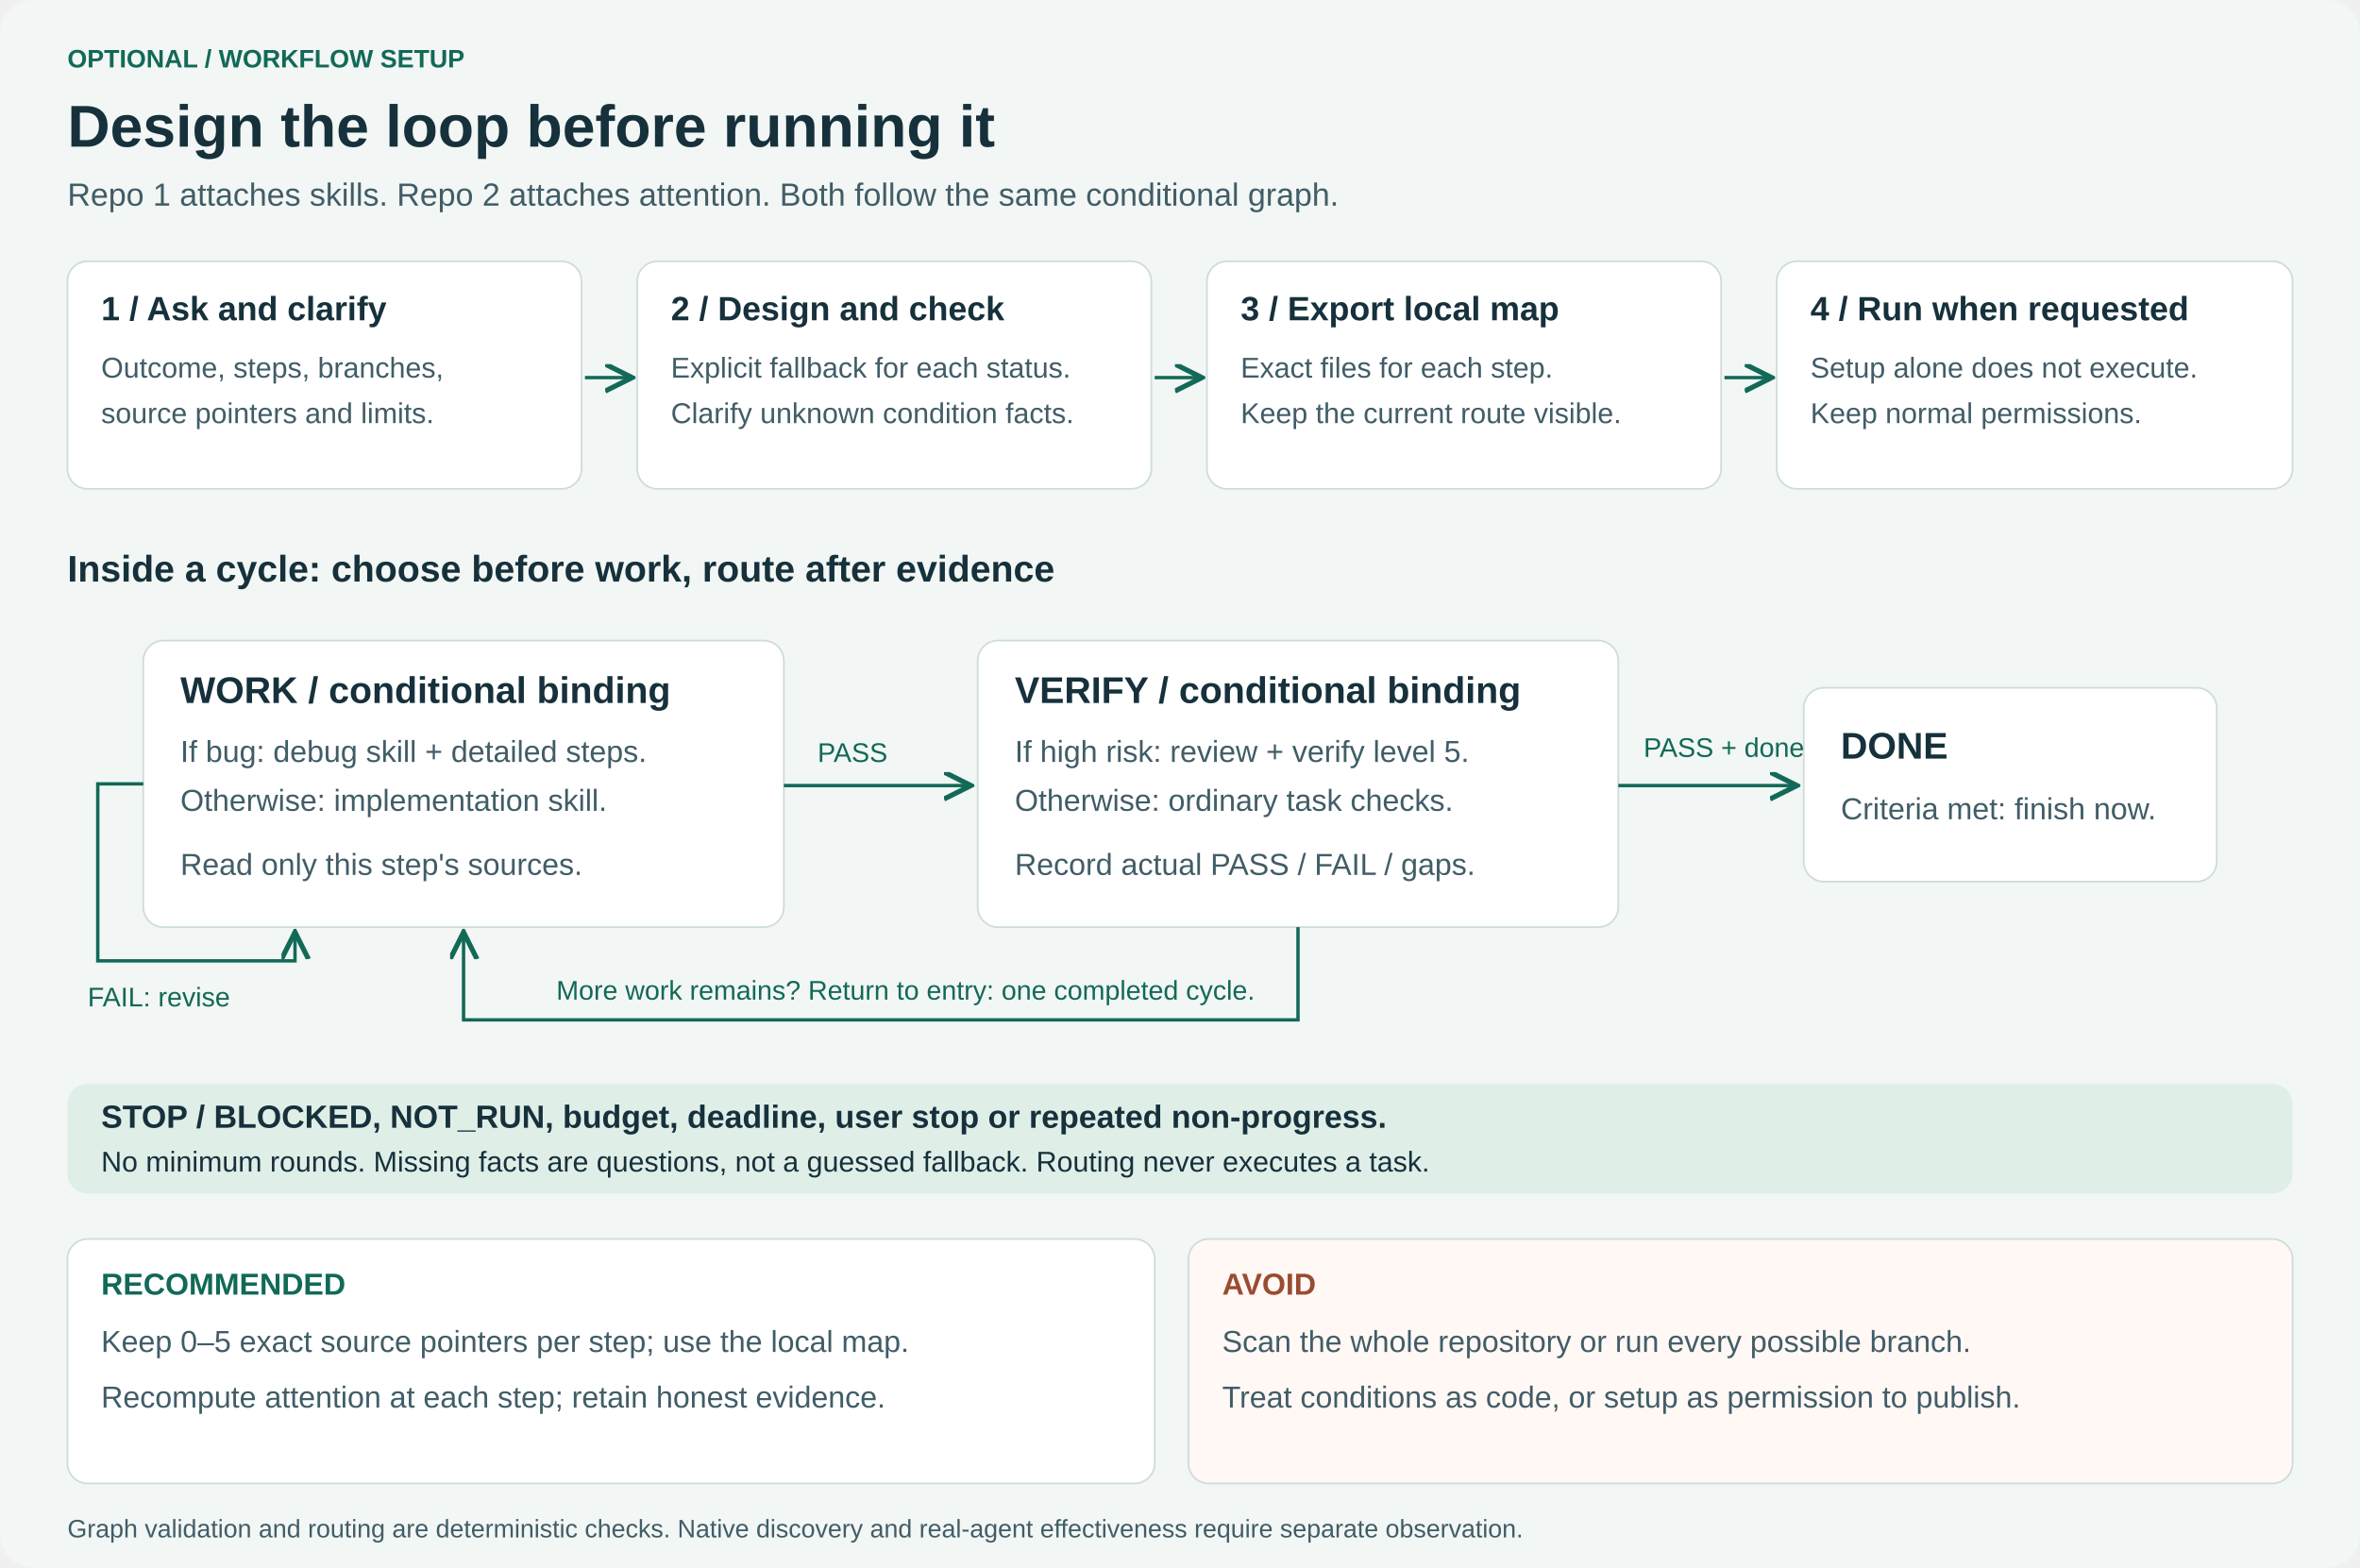
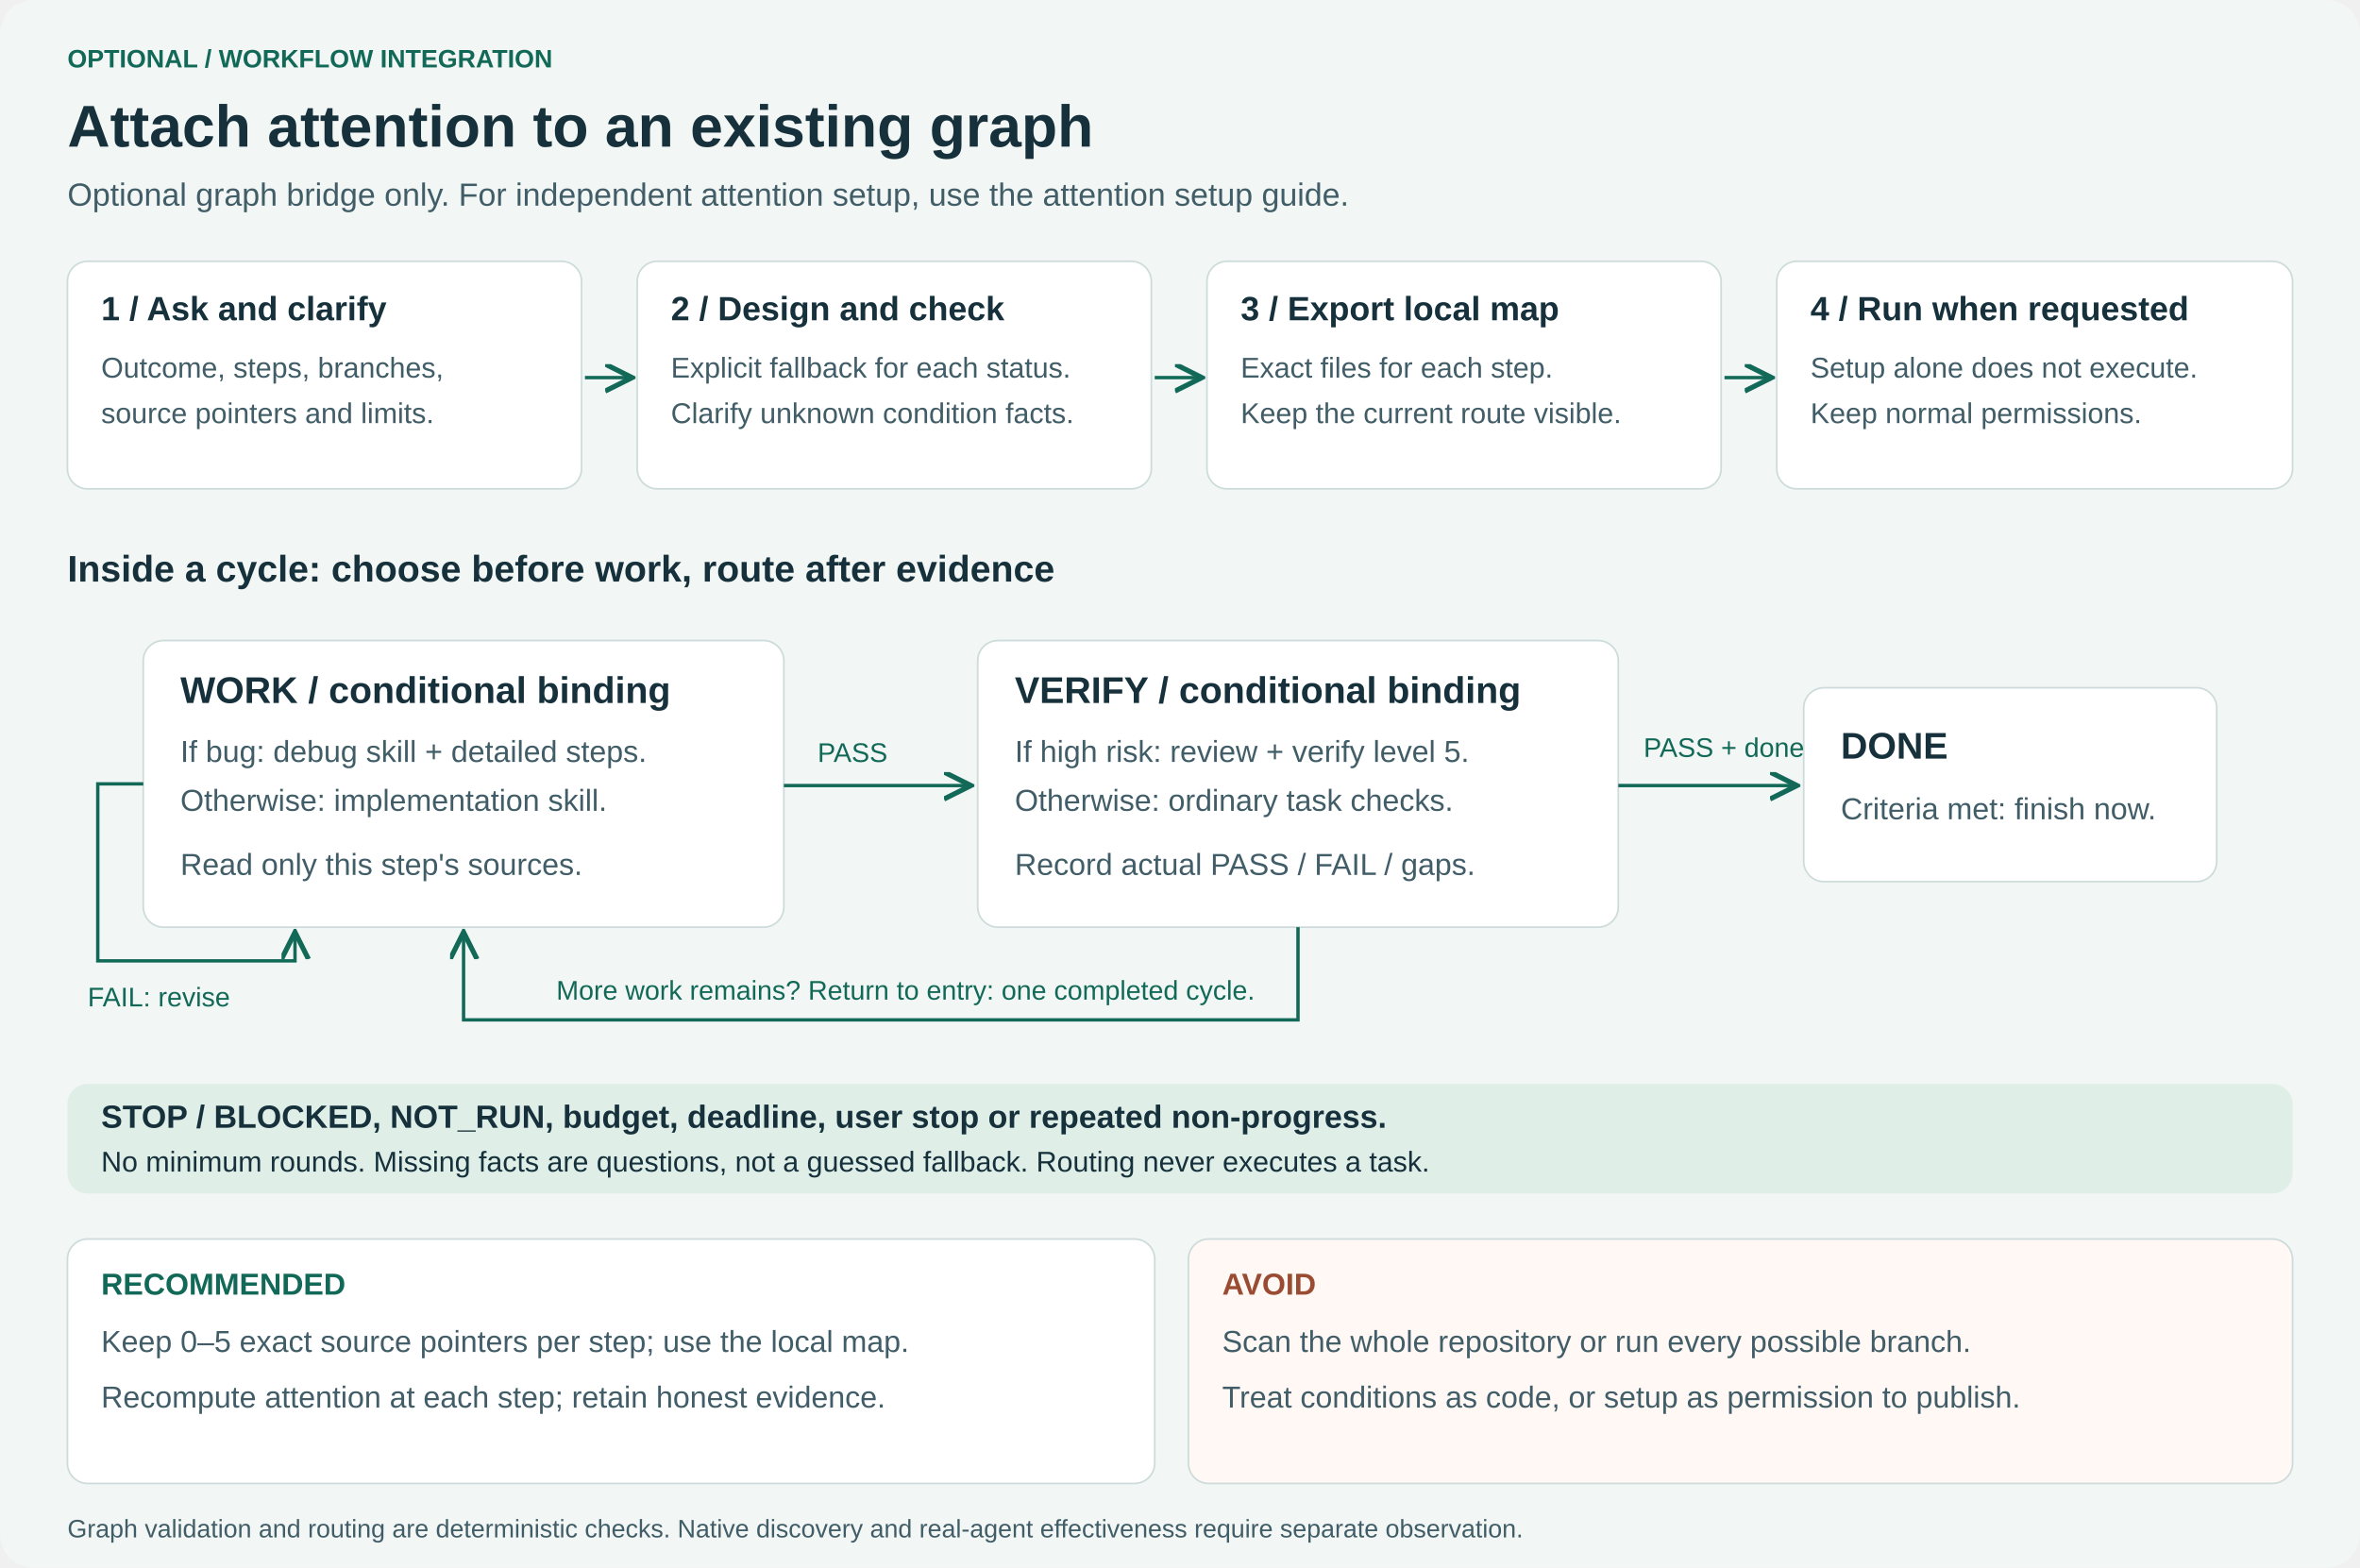
<svg xmlns="http://www.w3.org/2000/svg" width="1400" height="930" viewBox="0 0 1400 930" role="img" aria-labelledby="title desc">
  <defs>
    <marker id="arrow" markerWidth="9" markerHeight="9" refX="7" refY="4" orient="auto">
      <path d="M0 0L8 4L0 8" fill="none" stroke="#126957" stroke-width="1.5" />
    </marker>
  </defs>
  <rect width="1400" height="930" rx="20" fill="#f2f6f4" />
  <g font-family="Arial, sans-serif" fill="#16313b">
-     <text x="40" y="40" font-size="15" fill="#126957" font-weight="700">OPTIONAL / WORKFLOW SETUP</text>
-     <text x="40" y="87" font-size="35" font-weight="700">Design the loop before running it</text>
-     <text x="40" y="122" font-size="19" fill="#415d67">Repo 1 attaches skills. Repo 2 attaches attention. Both follow the same conditional graph.</text>
+     <text x="40" y="40" font-size="15" fill="#126957" font-weight="700">OPTIONAL / WORKFLOW INTEGRATION</text>
+     <text x="40" y="87" font-size="35" font-weight="700">Attach attention to an existing graph</text>
+     <text x="40" y="122" font-size="19" fill="#415d67">Optional graph bridge only. For independent attention setup, use the attention setup guide.</text>
    <g fill="white" stroke="#cddcda">
      <rect x="40" y="155" width="305" height="135" rx="12" />
      <rect x="378" y="155" width="305" height="135" rx="12" />
      <rect x="716" y="155" width="305" height="135" rx="12" />
      <rect x="1054" y="155" width="306" height="135" rx="12" />
    </g>
    <g font-size="20" font-weight="700">
      <text x="60" y="190">1 / Ask and clarify</text>
      <text x="398" y="190">2 / Design and check</text>
      <text x="736" y="190">3 / Export local map</text>
      <text x="1074" y="190">4 / Run when requested</text>
    </g>
    <g font-size="17" fill="#415d67">
      <text x="60" y="224">Outcome, steps, branches,</text>
      <text x="60" y="251">source pointers and limits.</text>
      <text x="398" y="224">Explicit fallback for each status.</text>
      <text x="398" y="251">Clarify unknown condition facts.</text>
      <text x="736" y="224">Exact files for each step.</text>
      <text x="736" y="251">Keep the current route visible.</text>
      <text x="1074" y="224">Setup alone does not execute.</text>
      <text x="1074" y="251">Keep normal permissions.</text>
    </g>
    <g fill="none" stroke="#126957" stroke-width="2" marker-end="url(#arrow)">
      <path d="M347 224H373" />
      <path d="M685 224H711" />
      <path d="M1023 224H1049" />
    </g>
    <text x="40" y="345" font-size="22" font-weight="700">Inside a cycle: choose before work, route after evidence</text>
    <g fill="white" stroke="#cddcda">
      <rect x="85" y="380" width="380" height="170" rx="12" />
      <rect x="580" y="380" width="380" height="170" rx="12" />
      <rect x="1070" y="408" width="245" height="115" rx="12" />
    </g>
    <g font-size="22" font-weight="700">
      <text x="107" y="417">WORK / conditional binding</text>
      <text x="602" y="417">VERIFY / conditional binding</text>
      <text x="1092" y="450">DONE</text>
    </g>
    <g font-size="18" fill="#415d67">
      <text x="107" y="452">If bug: debug skill + detailed steps.</text>
      <text x="107" y="481">Otherwise: implementation skill.</text>
      <text x="107" y="519">Read only this step's sources.</text>
      <text x="602" y="452">If high risk: review + verify level 5.</text>
      <text x="602" y="481">Otherwise: ordinary task checks.</text>
      <text x="602" y="519">Record actual PASS / FAIL / gaps.</text>
      <text x="1092" y="486">Criteria met: finish now.</text>
    </g>
    <g fill="none" stroke="#126957" stroke-width="2" marker-end="url(#arrow)">
      <path d="M465 466H574" />
      <path d="M960 466H1064" />
      <path d="M770 550V605H275V555" />
      <path d="M85 465H58V570H175V555" />
    </g>
    <g font-size="16" fill="#126957">
      <text x="485" y="452">PASS</text>
      <text x="975" y="449">PASS + done</text>
      <text x="330" y="593">More work remains? Return to entry: one completed cycle.</text>
      <text x="52" y="597">FAIL: revise</text>
    </g>
    <rect x="40" y="643" width="1320" height="65" rx="12" fill="#e0eee8" />
    <text x="60" y="669" font-size="19" font-weight="700">STOP / BLOCKED, NOT_RUN, budget, deadline, user stop or repeated non-progress.</text>
    <text x="60" y="695" font-size="17">No minimum rounds. Missing facts are questions, not a guessed fallback. Routing never executes a task.</text>
    <rect x="40" y="735" width="645" height="145" rx="12" fill="white" stroke="#cddcda" />
    <rect x="705" y="735" width="655" height="145" rx="12" fill="#fff8f5" stroke="#cddcda" />
    <text x="60" y="768" font-size="18" font-weight="700" fill="#126957">RECOMMENDED</text>
    <text x="725" y="768" font-size="18" font-weight="700" fill="#9a4c32">AVOID</text>
    <g font-size="18" fill="#415d67">
      <text x="60" y="802">Keep 0–5 exact source pointers per step; use the local map.</text>
      <text x="60" y="835">Recompute attention at each step; retain honest evidence.</text>
      <text x="725" y="802">Scan the whole repository or run every possible branch.</text>
      <text x="725" y="835">Treat conditions as code, or setup as permission to publish.</text>
    </g>
    <text x="40" y="912" font-size="15" fill="#415d67">Graph validation and routing are deterministic checks. Native discovery and real-agent effectiveness require separate observation.</text>
  </g>
</svg>
